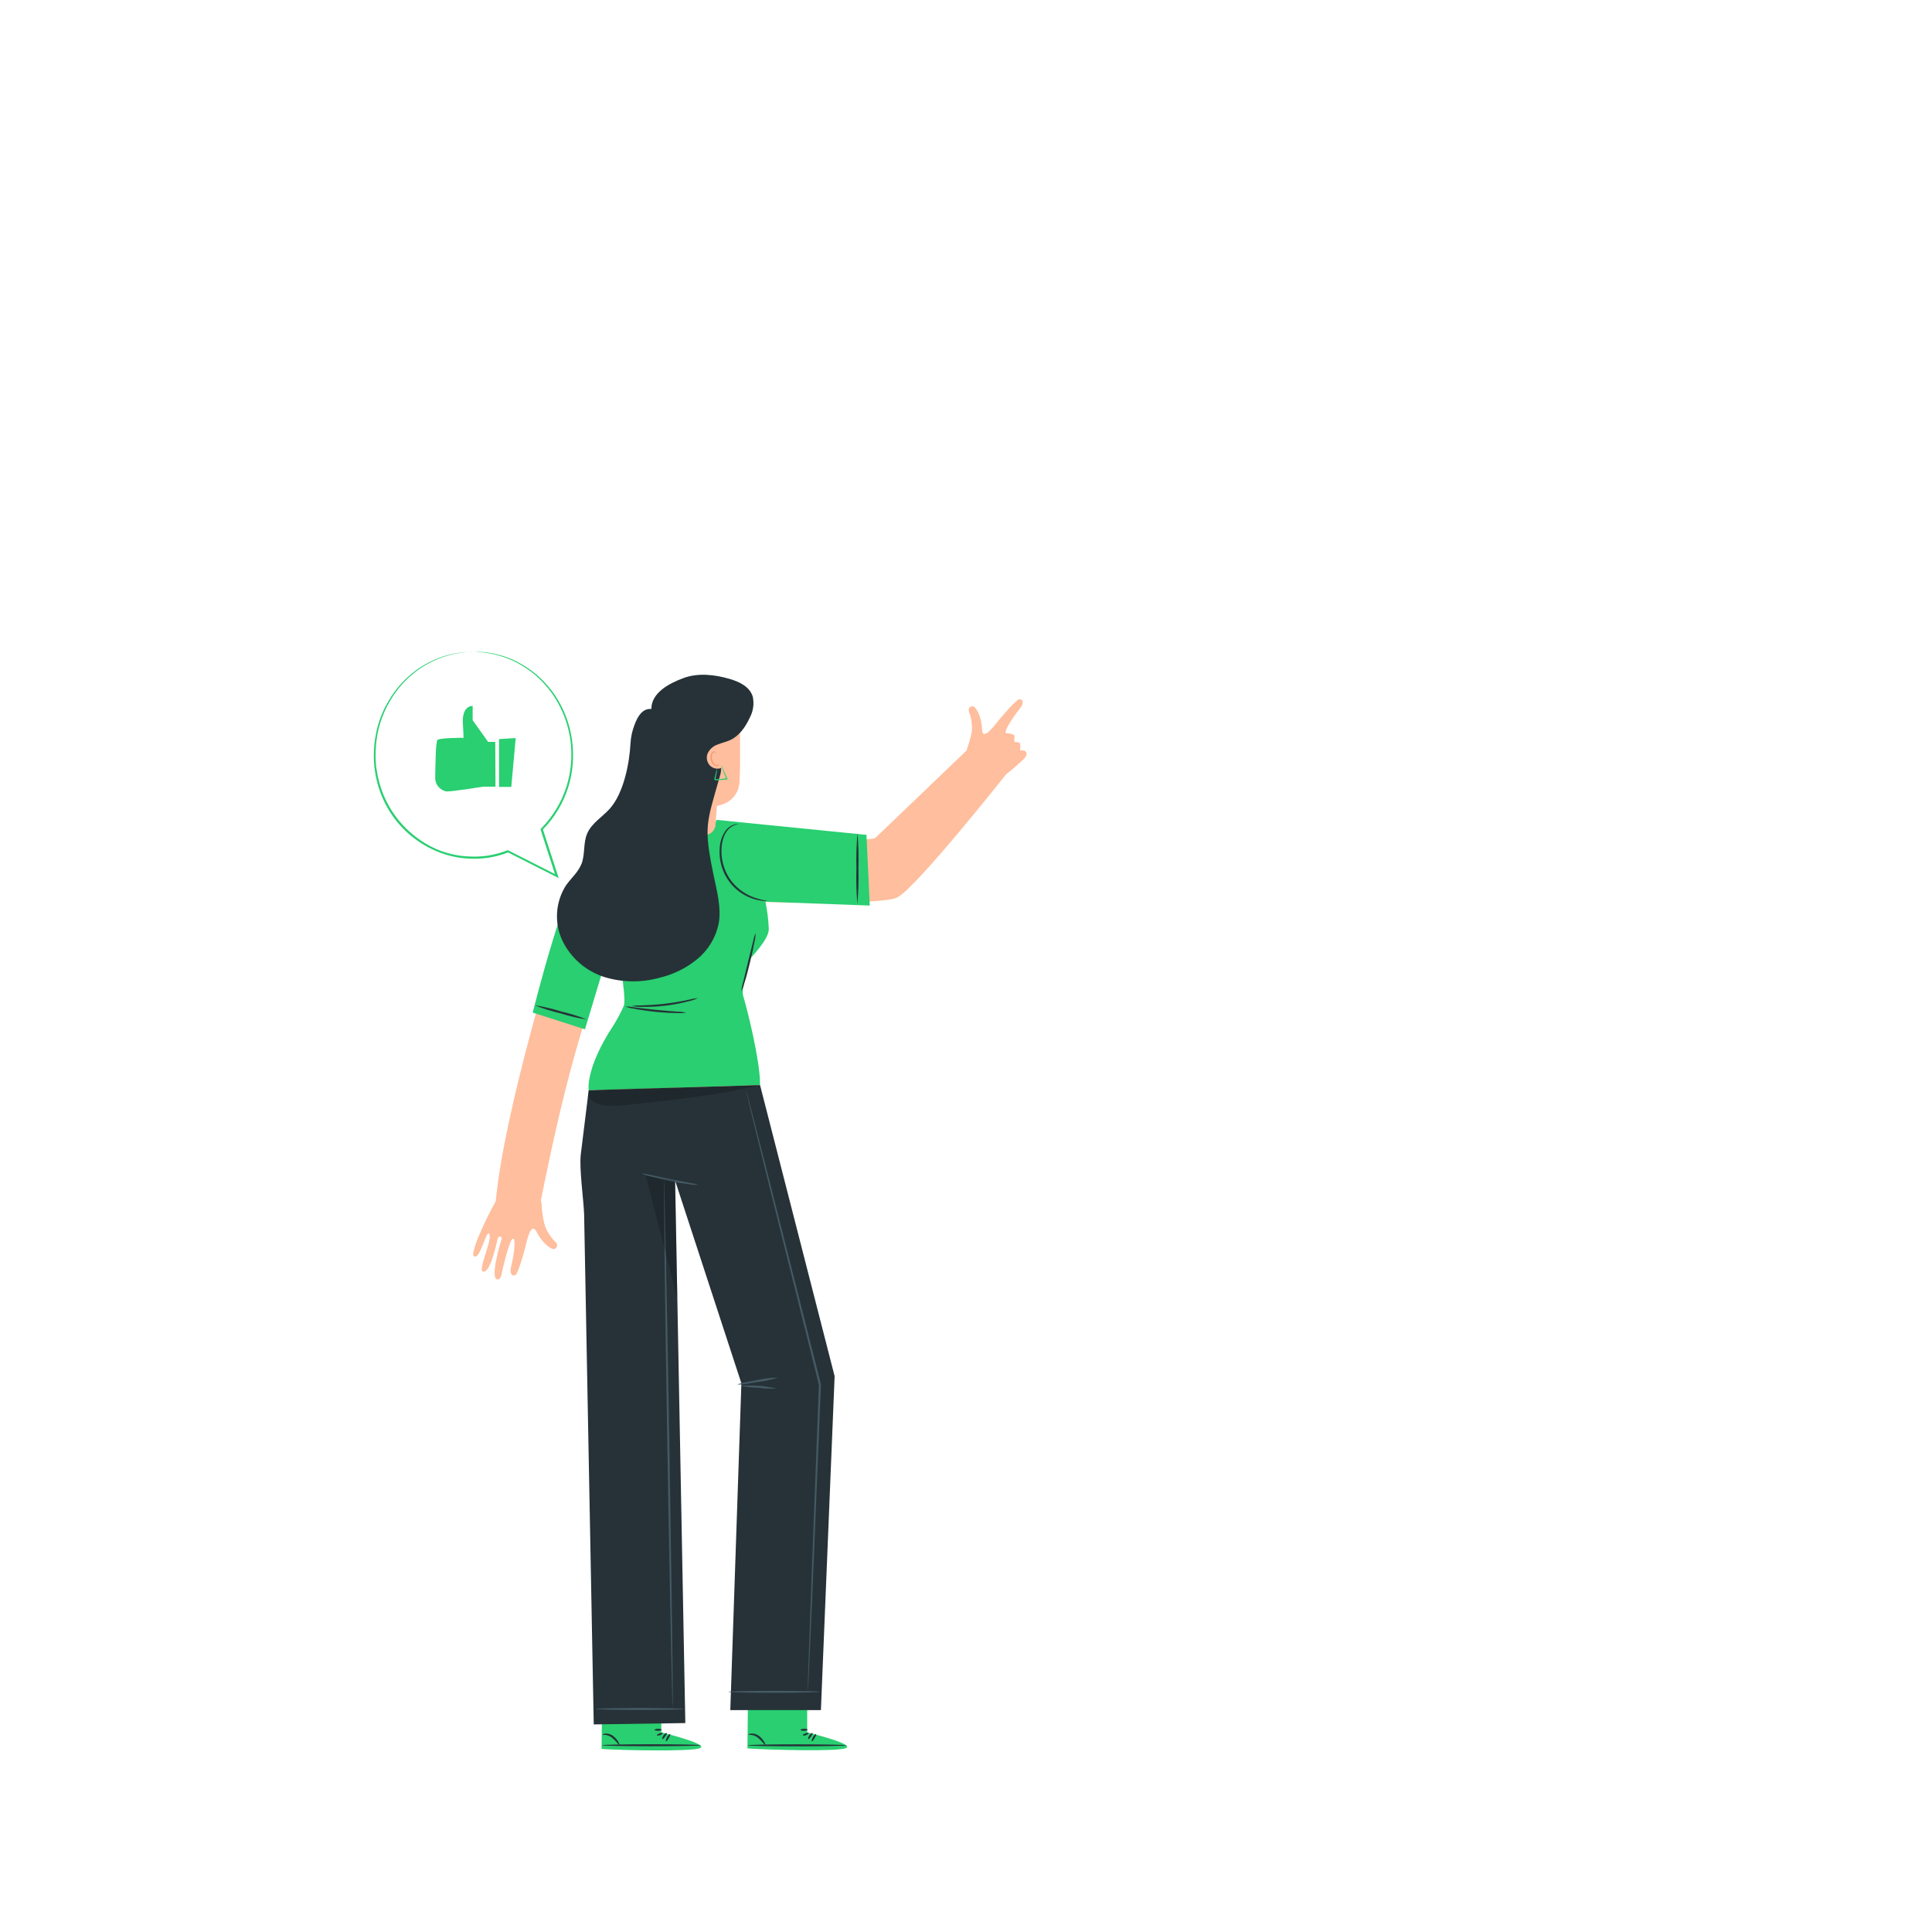
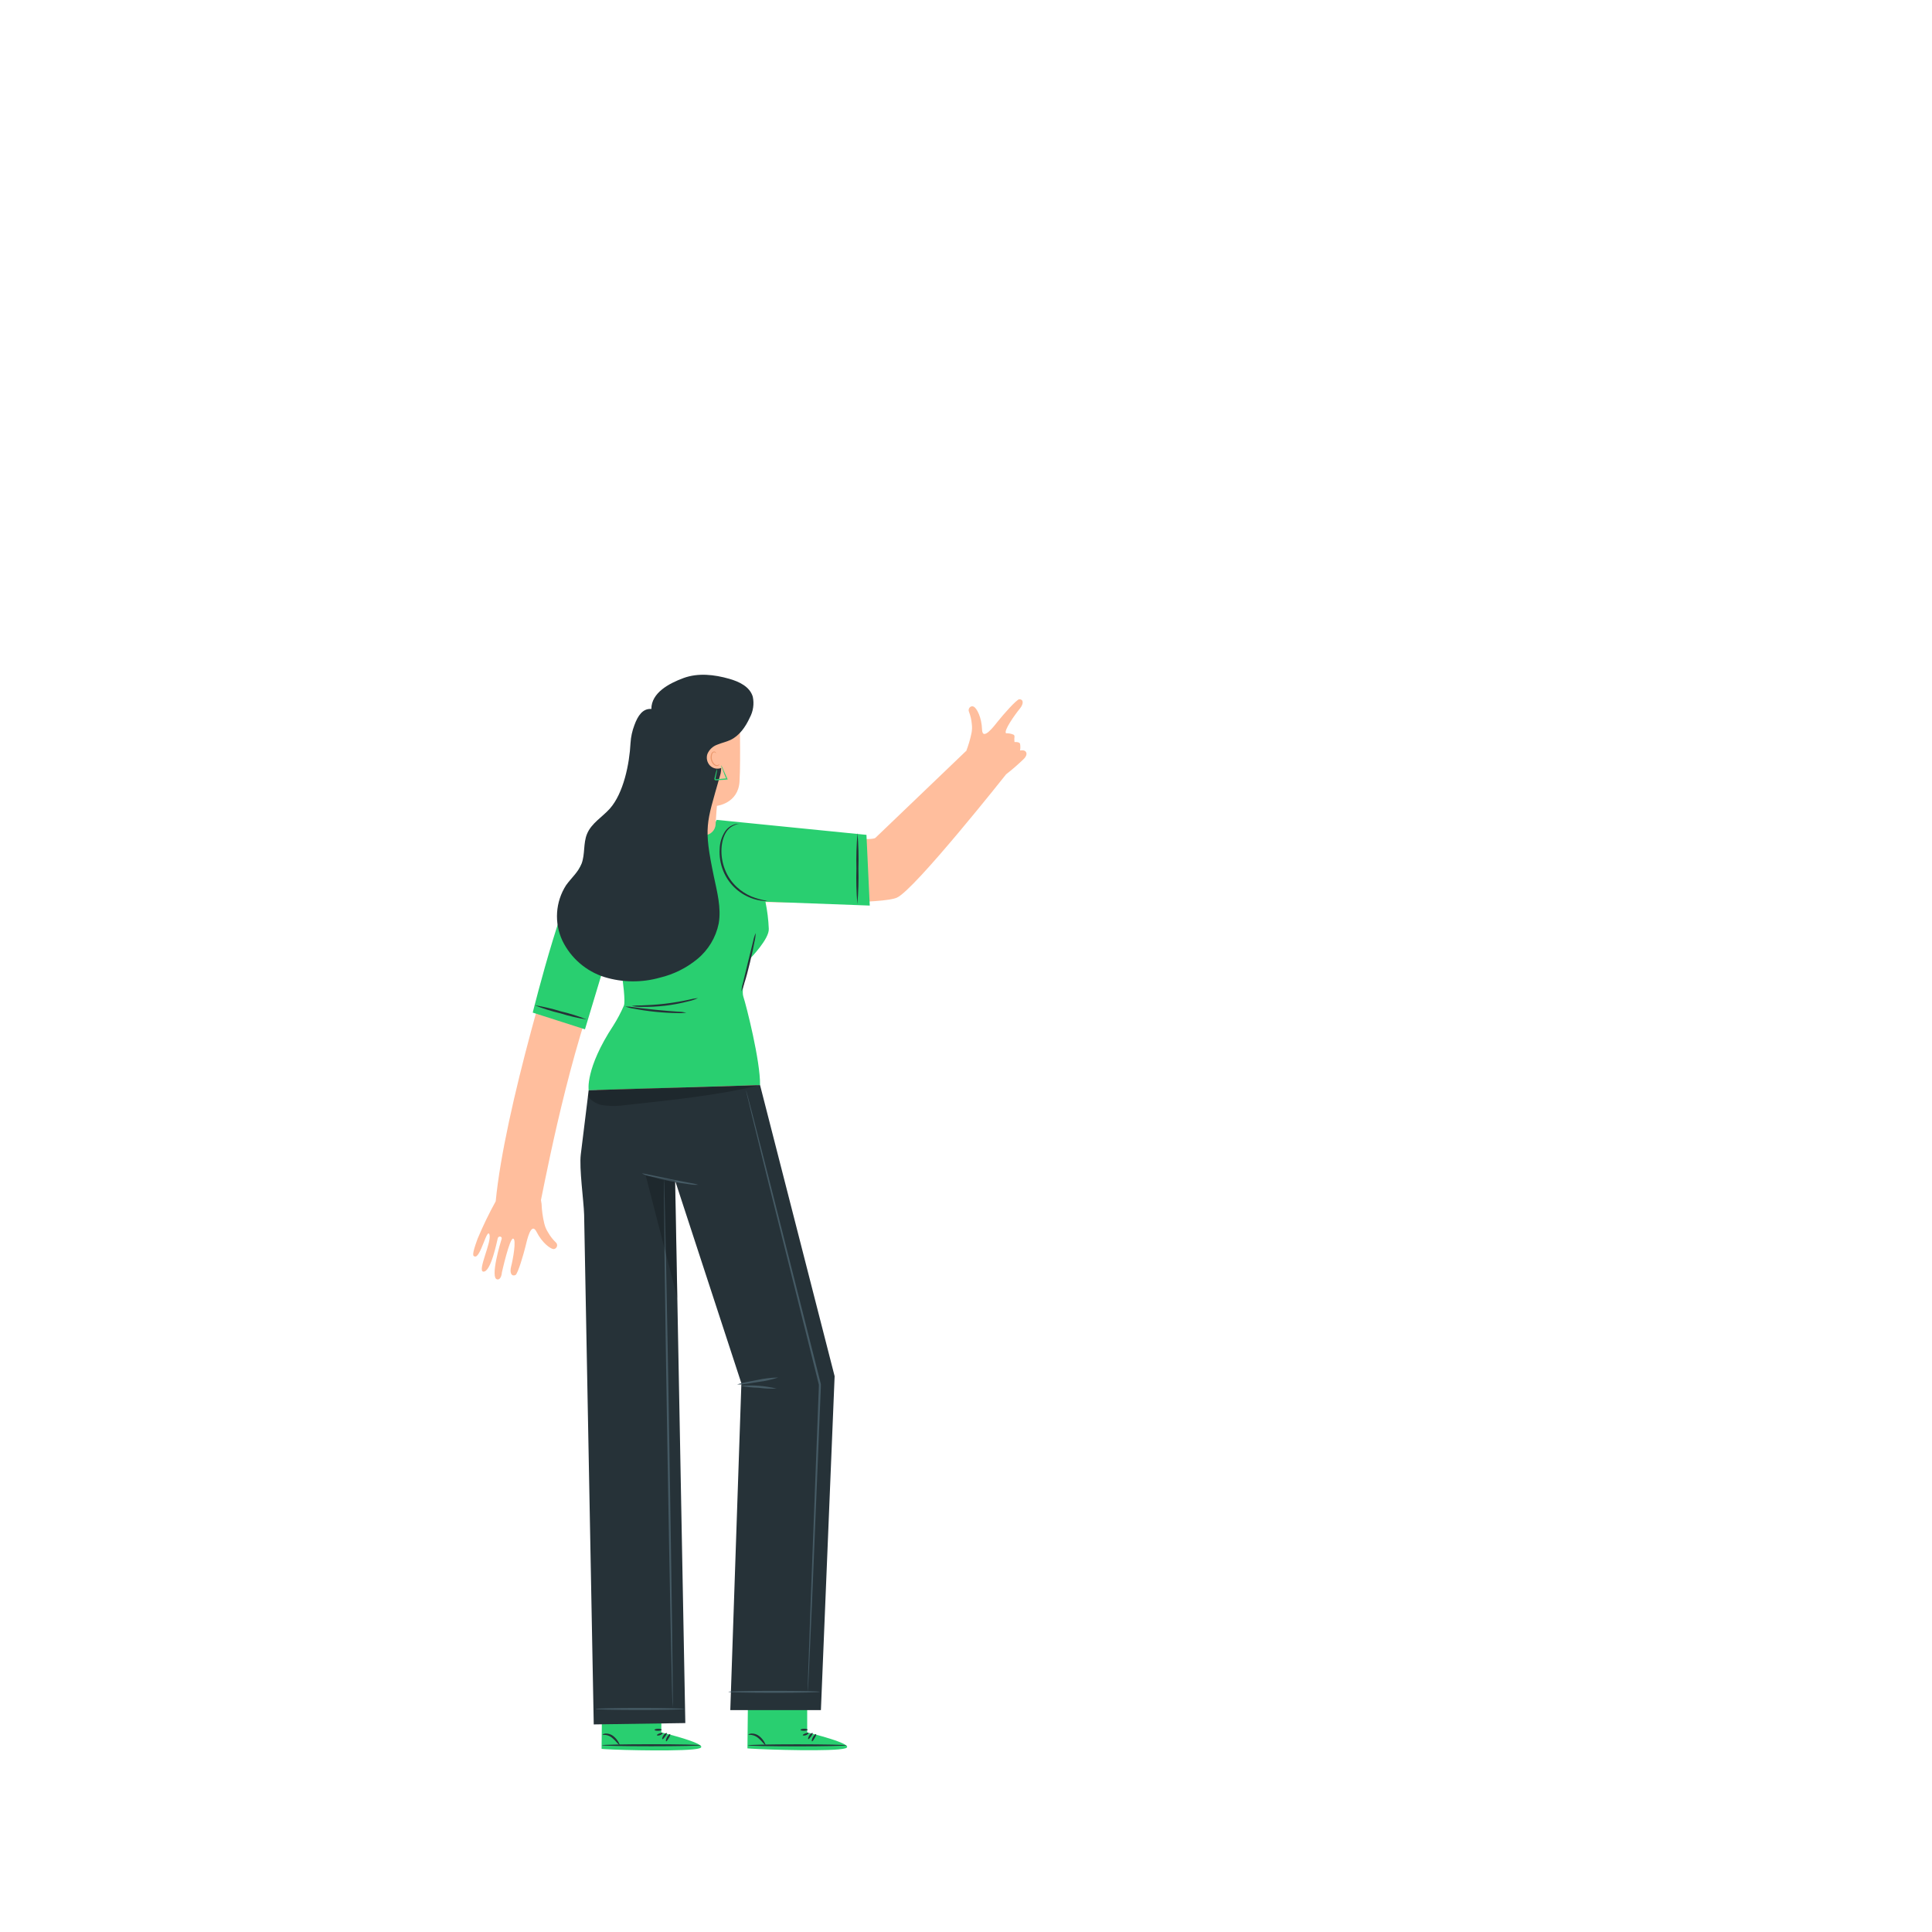
<svg xmlns="http://www.w3.org/2000/svg" viewBox="0 0 500 500">
-   <g id="freepik--speech-bubble--inject-65">
-     <path d="M122.47,168.68l-.47,0-1.36.1a15.43,15.43,0,0,0-2.19.29,13.53,13.53,0,0,0-1.39.27l-1.55.43a25.47,25.47,0,0,0-7.37,3.65,25.94,25.94,0,0,0-7.26,8.08,27.08,27.08,0,0,0-2.54,5.81,27.94,27.94,0,0,0-1.11,6.78,27.48,27.48,0,0,0,.06,3.62c0,.61.17,1.22.25,1.84a11.82,11.82,0,0,0,.35,1.85,26.39,26.39,0,0,0,15,18.33,23.76,23.76,0,0,0,8.59,1.93,23.19,23.19,0,0,0,9-1.29l.88-.33.12,0,.1.06,12.61,6.4-.37.32c-1.35-4.18-2.65-8.23-3.91-12.12l0-.15.11-.11a27,27,0,0,0,6.62-11,27.7,27.7,0,0,0,1-11.72,27.38,27.38,0,0,0-3.31-9.94,27,27,0,0,0-5.7-7,27.85,27.85,0,0,0-6.19-3.94,26.94,26.94,0,0,0-5.24-1.65l-2-.33-1.45-.11-.88-.06-.3,0a1.36,1.36,0,0,1,.3,0l.89,0,1.45.06,2,.29a26.5,26.5,0,0,1,5.31,1.59,27.79,27.79,0,0,1,6.3,3.93,27.07,27.07,0,0,1,5.82,7,27.45,27.45,0,0,1,3.41,10.07,28,28,0,0,1-.93,11.92,27.36,27.36,0,0,1-6.72,11.23l.06-.26c1.26,3.89,2.57,7.94,3.93,12.11l.19.61-.57-.29-12.61-6.39h.22l-.9.33a23.86,23.86,0,0,1-9.17,1.32,24.3,24.3,0,0,1-8.77-2A26.31,26.31,0,0,1,100.25,209a26.7,26.7,0,0,1-2.83-7.4,15.32,15.32,0,0,1-.35-1.89c-.08-.63-.21-1.25-.24-1.87a29.55,29.55,0,0,1,1.11-10.56,26.89,26.89,0,0,1,2.61-5.88,26.17,26.17,0,0,1,7.41-8.13,25.28,25.28,0,0,1,7.49-3.62l1.57-.4a13.89,13.89,0,0,1,1.4-.25,14.85,14.85,0,0,1,2.21-.24l1.37-.05A3.36,3.36,0,0,1,122.47,168.68Z" style="fill:#29CF70" />
-     <path d="M128.17,192h-1.85l-4-5.62v-3.69s-2.86-.18-2.52,4.65,0,3.6,0,3.6-6.07,0-6.57.55-.53,6.41-.6,9.68a3.54,3.54,0,0,0,2.51,3.56,2.48,2.48,0,0,0,.65.09c1.52,0,9.25-1.23,9.25-1.23h3.19Z" style="fill:#29CF70" />
-     <polygon points="133.46 191.01 132.32 203.65 129.16 203.65 129.16 191.27 133.46 191.01" style="fill:#29CF70" />
-   </g>
  <g id="freepik--Character--inject-65">
    <path d="M171.15,448.34v-8.55l-15.33-.11-.13,12.93.95.07c4.23.27,21.52.67,24.36-.21C184.16,451.49,171.15,448.34,171.15,448.34Z" style="fill:#29CF70" />
    <path d="M181.36,451.67c0,.14-5.74.26-12.81.26s-12.81-.12-12.81-.26,5.74-.26,12.81-.26S181.36,451.53,181.36,451.67Z" style="fill:#263238" />
    <path d="M171.42,450.09c-.13-.07,0-.52.31-1s.73-.68.83-.58-.11.48-.41.89S171.55,450.16,171.42,450.09Z" style="fill:#263238" />
    <path d="M172.4,450.65c-.14,0-.07-.56.23-1.09s.7-.85.81-.77-.07.53-.35,1S172.53,450.7,172.4,450.65Z" style="fill:#263238" />
    <path d="M160.36,451.63c-.06,0-.29-.18-.62-.56a9.91,9.91,0,0,0-1.34-1.34,3.53,3.53,0,0,0-1.66-.73c-.47-.06-.77,0-.8-.06s.26-.27.81-.31a3.09,3.09,0,0,1,2,.68,5.64,5.64,0,0,1,1.32,1.55C160.3,451.3,160.42,451.59,160.36,451.63Z" style="fill:#263238" />
    <path d="M171.47,448.48c.07.12-.19.42-.63.58s-.83.1-.85,0,.29-.31.67-.45S171.39,448.36,171.47,448.48Z" style="fill:#263238" />
    <path d="M171.23,447.65c0,.15-.4.27-.92.28s-.93-.11-.92-.25.42-.27.92-.28S171.21,447.51,171.23,447.65Z" style="fill:#263238" />
    <path d="M208.9,448.34v-8.55l-15.33-.11-.13,12.8.95.07c4.23.27,21.53.8,24.36-.08C221.91,451.49,208.9,448.34,208.9,448.34Z" style="fill:#29CF70" />
    <path d="M219.11,451.69c0,.14-5.73.26-12.81.26s-12.8-.12-12.8-.26,5.73-.26,12.8-.26S219.11,451.55,219.11,451.69Z" style="fill:#263238" />
    <path d="M209.17,450.09c-.12-.07,0-.52.31-1s.73-.68.83-.58-.11.48-.41.89S209.3,450.16,209.17,450.09Z" style="fill:#263238" />
    <path d="M210.15,450.65c-.13,0-.07-.56.24-1.09s.7-.85.81-.77-.08.53-.36,1S210.29,450.7,210.15,450.65Z" style="fill:#263238" />
    <path d="M198.11,451.63c-.06,0-.28-.18-.62-.56a9.91,9.91,0,0,0-1.34-1.34,3.53,3.53,0,0,0-1.66-.73c-.46-.06-.77,0-.8-.06s.26-.27.81-.31a3.09,3.09,0,0,1,2,.68,5.47,5.47,0,0,1,1.32,1.55C198.05,451.3,198.17,451.59,198.11,451.63Z" style="fill:#263238" />
    <path d="M209.22,448.48c.07.12-.19.42-.63.58s-.83.1-.85,0,.29-.31.67-.45S209.14,448.36,209.22,448.48Z" style="fill:#263238" />
    <path d="M209,447.65c0,.15-.4.27-.92.28s-.92-.11-.91-.25.41-.27.91-.28S209,447.51,209,447.65Z" style="fill:#263238" />
    <path d="M265.38,194.44c-.4-.41-1.39-.21-1.39-.21a5.12,5.12,0,0,0,0-1.74c-.18-.56-1.44-.45-1.44-.45a5.81,5.81,0,0,1,0-1.42.51.51,0,0,0-.29-.51,4.62,4.62,0,0,0-1.88-.34c-.77-.55,2.35-4.92,3.51-6.32s.95-2.49-.08-2.49c-.71,0-4.35,4.2-5.47,5.61s-4.09,5.33-4.19,2.2-1.36-5.49-2.15-5.89-1.63.54-1.2,1.41a11.19,11.19,0,0,1,.7,3.08,7.36,7.36,0,0,1-.11,2.52,30.22,30.22,0,0,1-1.35,4.52l-.08,0s-21.82,20.93-23.4,22.42c-1.41,1.34-29.77-1.59-35.46-2.19a38.09,38.09,0,0,0-5.84-.4c-2.47.11-2.91.46-5.37.49a121.62,121.62,0,0,0-18.54,1.63,15.37,15.37,0,0,0-12.06,10.46c-5.73,17.9-18.71,60.27-21,84.07a101,101,0,0,0-4.68,9.67c-1.61,4.38-1.22,4.53-.68,4.63,1.46.27,3.12-7.59,3.74-5.69s-3.15,9.37-1.62,9.59c2,.28,3.59-8,3.78-8.66s1.18-.45,1,.17c-.29.88-3.1,10.21-1.14,10.51,1.08.16,1.2-1.81,1.2-1.81s2-8.93,2.91-8.75-.06,5.45-.52,7.21.18,2.65,1.12,2.22c.64-.3,2.17-5.65,2.59-7.39s1.47-6.56,2.88-3.77,3.55,4.41,4.43,4.45a1,1,0,0,0,.49-1.79,11.33,11.33,0,0,1-1.93-2.5,7.37,7.37,0,0,1-1-2.34,25.37,25.37,0,0,1-.7-5.06l-.16-1c2.24-11.09,8.69-43.64,18-64.43l3.82,7.86,1.66,5.82-10.18,25.13,43.42-.57-6.48-24.94,7.87-26h0c8.51.19,30.36.51,34-1.14,4.58-2,28.27-31.92,28.27-31.92h0a54.72,54.72,0,0,0,4.43-3.84S266.25,195.34,265.38,194.44Z" style="fill:#ffbe9d" />
    <path d="M151.39,266.39c1.26-4.3,7.73-25.56,7.73-25.56s3.18,17.33,2.34,19.42a37,37,0,0,1-2.73,5.16c-7.34,11.17-6.38,16.76-6.38,16.76l44.35-1.35c.1-6.2-3.57-20.62-4.33-22.92s1.77-9.83,1.77-9.83,5-5.09,4.82-7.71a42.38,42.38,0,0,0-.87-7l27,1-.85-18.3-38.78-3.88c-1.35,3.81-13.56,1.94-13.56,1.94-13.18.44-14,2.86-19.48,7.12s-14.55,40.82-14.55,40.82Z" style="fill:#29CF70" />
    <path d="M177.61,262.06a9.33,9.33,0,0,1-2.33.12c-1.45,0-3.44-.1-5.63-.32s-4.17-.53-5.58-.81a9.62,9.62,0,0,1-2.27-.58,12.5,12.5,0,0,1,2.33.22c1.42.18,3.39.43,5.57.65s4.16.37,5.59.47A12.34,12.34,0,0,1,177.61,262.06Z" style="fill:#263238" />
    <path d="M180.65,258.29a10.25,10.25,0,0,1-2.42.83A44.46,44.46,0,0,1,166,260.57a10.09,10.09,0,0,1-2.54-.24,17.09,17.09,0,0,1,2.54-.13c1.57-.05,3.73-.16,6.11-.44s4.5-.68,6-1A16.58,16.58,0,0,1,180.65,258.29Z" style="fill:#263238" />
    <path d="M195.57,241.47a10.41,10.41,0,0,1-.31,2.26c-.26,1.39-.66,3.29-1.17,5.37s-1,4-1.44,5.3a10,10,0,0,1-.78,2.15,10.18,10.18,0,0,1,.42-2.24c.38-1.56.81-3.36,1.29-5.33s.94-3.77,1.32-5.33A9.54,9.54,0,0,1,195.57,241.47Z" style="fill:#263238" />
    <path d="M151.86,263.84a46.48,46.48,0,0,1-6.83-1.59,47.46,47.46,0,0,1-6.7-2.1,48.09,48.09,0,0,1,6.83,1.59A46.93,46.93,0,0,1,151.86,263.84Z" style="fill:#263238" />
    <path d="M198.57,233.14a3.36,3.36,0,0,1-1.14,0,11.85,11.85,0,0,1-3.05-.73,12.53,12.53,0,0,1-7.24-7.11,12.92,12.92,0,0,1-.89-5.63,8.75,8.75,0,0,1,1.37-4.46,4.63,4.63,0,0,1,2.53-1.87,3.06,3.06,0,0,1,.85-.11c.2,0,.3,0,.3,0s-.42,0-1.09.27a4.55,4.55,0,0,0-2.29,1.87c-1.36,2.14-1.74,6.05-.29,9.7a12.22,12.22,0,0,0,3.09,4.52,13.13,13.13,0,0,0,3.79,2.44A19.26,19.26,0,0,0,198.57,233.14Z" style="fill:#263238" />
    <path d="M221.88,234a83.32,83.32,0,0,1-.24-9.22,82.49,82.49,0,0,1,.28-9.21,83.06,83.06,0,0,1,.24,9.21A80,80,0,0,1,221.88,234Z" style="fill:#263238" />
    <path d="M185.2,213.3c.11-2.23.34-4.75.34-4.75s5.52-.61,5.85-6.31,0-18.85,0-18.85l-10-5.12L170.29,187,172,215.5l10.18.65A2.94,2.94,0,0,0,185.2,213.3Z" style="fill:#ffbe9d" />
    <path d="M186.19,197.73s0,.11-.09.24a.74.74,0,0,1-.63.28c-.64,0-1.26-.74-1.48-1.6a2.61,2.61,0,0,1,0-1.27,1.1,1.1,0,0,1,.6-.86.55.55,0,0,1,.42,0,.51.51,0,0,1,.23.23c.07.17,0,.28,0,.27s0-.1-.1-.2a.36.36,0,0,0-.47-.1.85.85,0,0,0-.41.71,2.56,2.56,0,0,0,0,1.13c.2.78.74,1.41,1.22,1.47a.69.69,0,0,0,.53-.15C186.13,197.8,186.17,197.72,186.19,197.73Z" style="fill:#eb996e" />
    <path d="M194.82,180.31c-.77-2.62-3.56-3.92-6.1-4.64-3.87-1.1-8.05-1.58-11.83-.19s-8.32,3.83-8.32,8c-2.23-.18-3.51,1.77-4.39,4.19a15.7,15.7,0,0,0-1,4.6h0c-.28,5.46-1.81,13-5.35,17-2,2.23-4.77,3.77-5.91,6.55-1,2.41-.48,5.27-1.41,7.71-.83,2.15-2.66,3.68-4,5.55a14.88,14.88,0,0,0-.95,14.39,18.22,18.22,0,0,0,10.89,9.4,25.47,25.47,0,0,0,14.35.14,24,24,0,0,0,9.62-4.77A16.06,16.06,0,0,0,186,239c.71-4.08-.43-8.23-1.28-12.29-2.66-12.83-1.9-13.5,1.46-25.41.08-.21.12-.43.18-.64s.09-.31.13-.47h0a7.54,7.54,0,0,0,.15-1.43,2.75,2.75,0,0,1-2.89-.62,3,3,0,0,1-.68-3,4.36,4.36,0,0,1,2.58-2.43c1.11-.46,2.3-.7,3.39-1.21,2.31-1.1,3.91-3.38,5-5.77A7.92,7.92,0,0,0,194.82,180.31Z" style="fill:#263238" />
    <path d="M186.59,198a4.89,4.89,0,0,1,.52,1c.3.63.7,1.52,1.14,2.55l.08.19-.21,0-1,.09c-.69,0-1.27.13-1.95.12a.36.36,0,0,1-.26-.23.45.45,0,0,1,0-.28,4,4,0,0,1,.09-.4l.18-.71a6.77,6.77,0,0,1,.42-1.38,6.75,6.75,0,0,1-.21,1.43l-.14.71c-.05.24-.14.61,0,.58.5,0,1.21-.11,1.87-.15l1-.09-.13.22c-.43-1-.79-1.94-1-2.59A3.9,3.9,0,0,1,186.59,198Z" style="fill:#29CF70" />
    <path d="M152.35,282.17l44.35-1.35L216,356.16l-3.55,86.42H189L191.87,358l-17.15-52.45,2.64,140.38-23.7.35-2.49-131.95c-.11-3.67-1.31-11.94-.86-15.58Z" style="fill:#263238" />
    <path d="M180.62,306.62a8.88,8.88,0,0,1-2.17-.13c-1.34-.16-3.17-.44-5.18-.84s-3.81-.86-5.11-1.23a8.25,8.25,0,0,1-2-.72c0-.15,3.26.63,7.26,1.44S180.64,306.47,180.62,306.62Z" style="fill:#455a64" />
    <path d="M212.21,437.84c0,.14-5.31.26-11.86.26s-11.87-.12-11.87-.26,5.31-.26,11.87-.26S212.21,437.69,212.21,437.84Z" style="fill:#455a64" />
    <path d="M177.15,442.28c0,.15-5.16.26-11.52.26s-11.51-.11-11.51-.26,5.16-.26,11.51-.26S177.15,442.14,177.15,442.28Z" style="fill:#455a64" />
    <path d="M174.09,441.92c-.14,0-.76-30.67-1.39-68.5s-1-68.52-.87-68.52.77,30.66,1.39,68.51S174.24,441.92,174.09,441.92Z" style="fill:#455a64" />
    <path d="M209.06,437.84a2.56,2.56,0,0,1,0-.41l0-1.2c0-1.08.08-2.63.14-4.6.14-4,.34-9.81.59-16.93.54-14.32,1.3-34.06,2.13-55.85,0-.21,0-.41,0-.59v.07c-5.25-21-10-40.06-13.45-53.85l-4-16.31c-.46-1.91-.81-3.4-1.06-4.44-.12-.49-.2-.87-.27-1.16a1.73,1.73,0,0,1-.07-.4,2.21,2.21,0,0,1,.12.39c.08.28.18.66.32,1.14.27,1,.66,2.52,1.16,4.42,1,3.86,2.41,9.42,4.17,16.27,3.48,13.78,8.28,32.79,13.6,53.82v.07c0,.18,0,.39,0,.59-.89,21.79-1.7,41.52-2.29,55.84-.31,7.13-.57,12.9-.75,16.92-.1,2-.18,3.52-.23,4.6,0,.51-.06.91-.07,1.2A1.91,1.91,0,0,1,209.06,437.84Z" style="fill:#455a64" />
    <path d="M201.41,356.5a26.79,26.79,0,0,1-5.18,1.15c-2.16.37-4,.63-4.83.67v-.2c.27.08.41.13.41.17s-.17,0-.45,0l-.6,0,.6-.18c.78-.23,2.62-.61,4.78-1A27,27,0,0,1,201.41,356.5Z" style="fill:#455a64" />
    <path d="M201,359.37a25.8,25.8,0,0,1-4.67-.21,26.38,26.38,0,0,1-4.65-.51,29.61,29.61,0,0,1,9.32.72Z" style="fill:#455a64" />
    <path d="M152.16,283.76a6.08,6.08,0,0,0,4.38,2.33,19.73,19.73,0,0,0,5.37-.1c11.45-1.27,23.58-2.44,34.79-5.17-14.51.81-29.84.54-44.35,1.35l-.15,1.24" style="opacity:0.2" />
    <g style="opacity:0.2">
      <polygon points="167.11 304.21 175.29 335.95 174.72 305.55 167.11 304.21" />
    </g>
  </g>
</svg>
